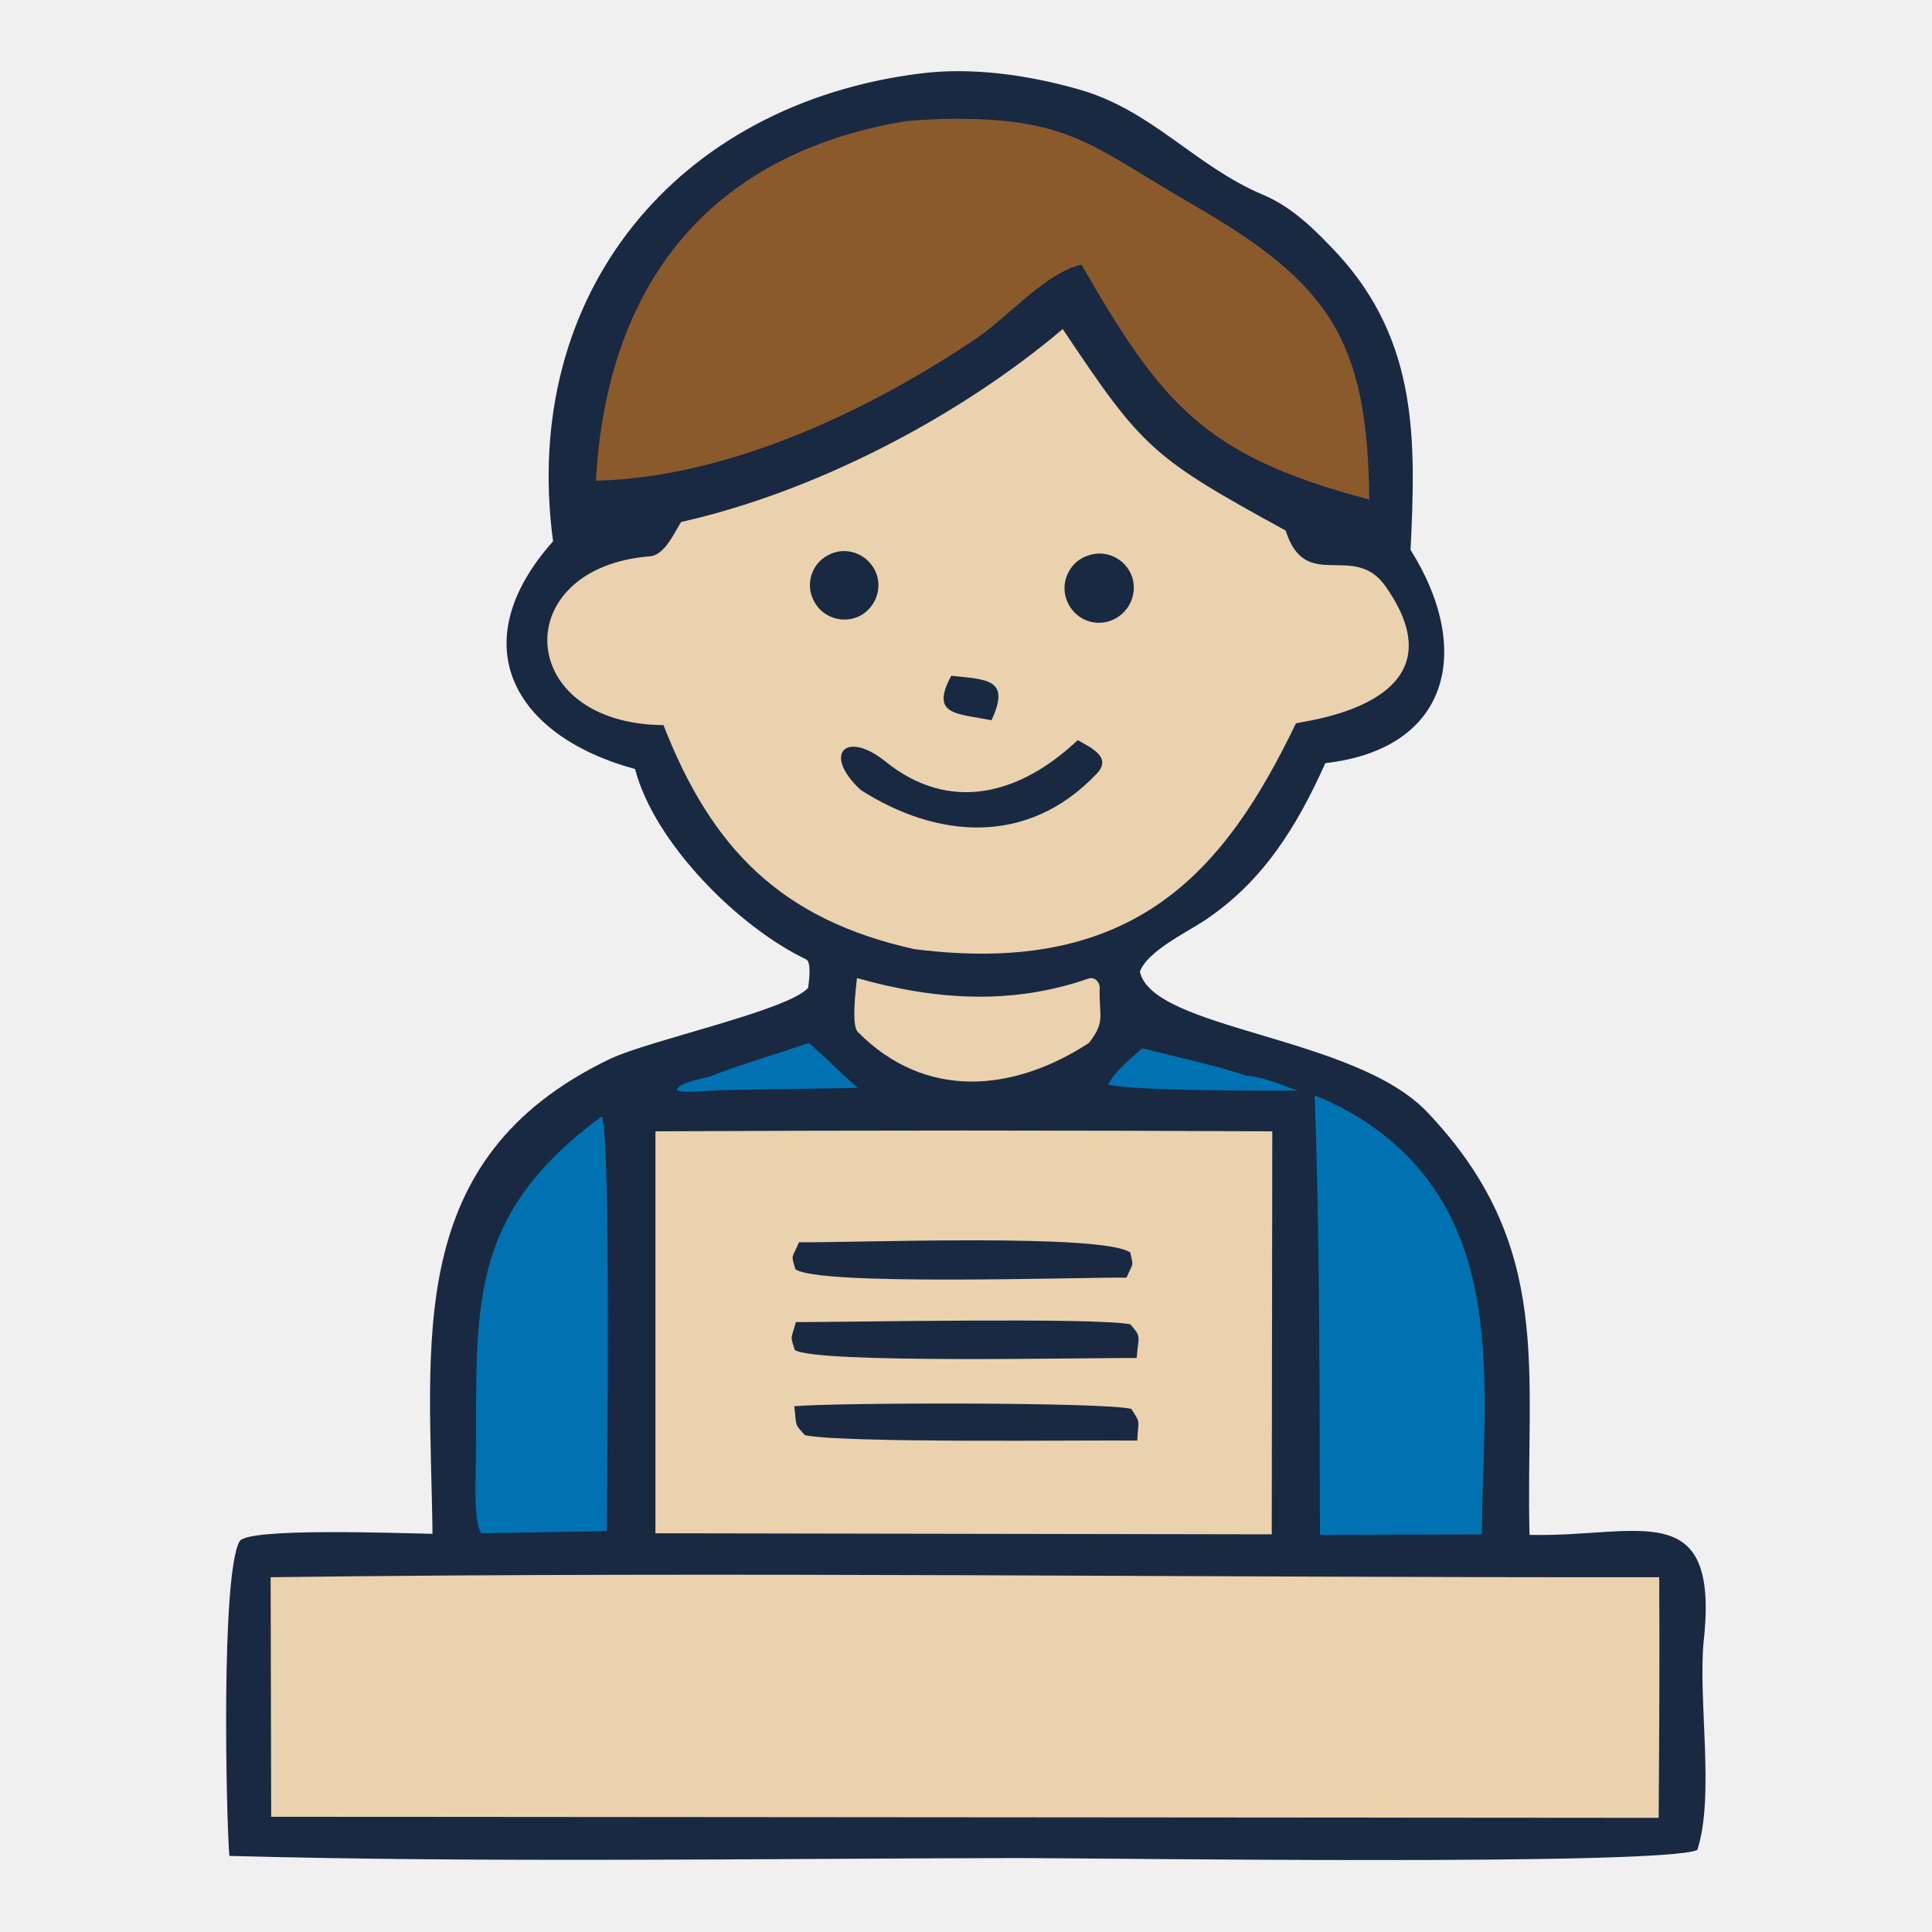
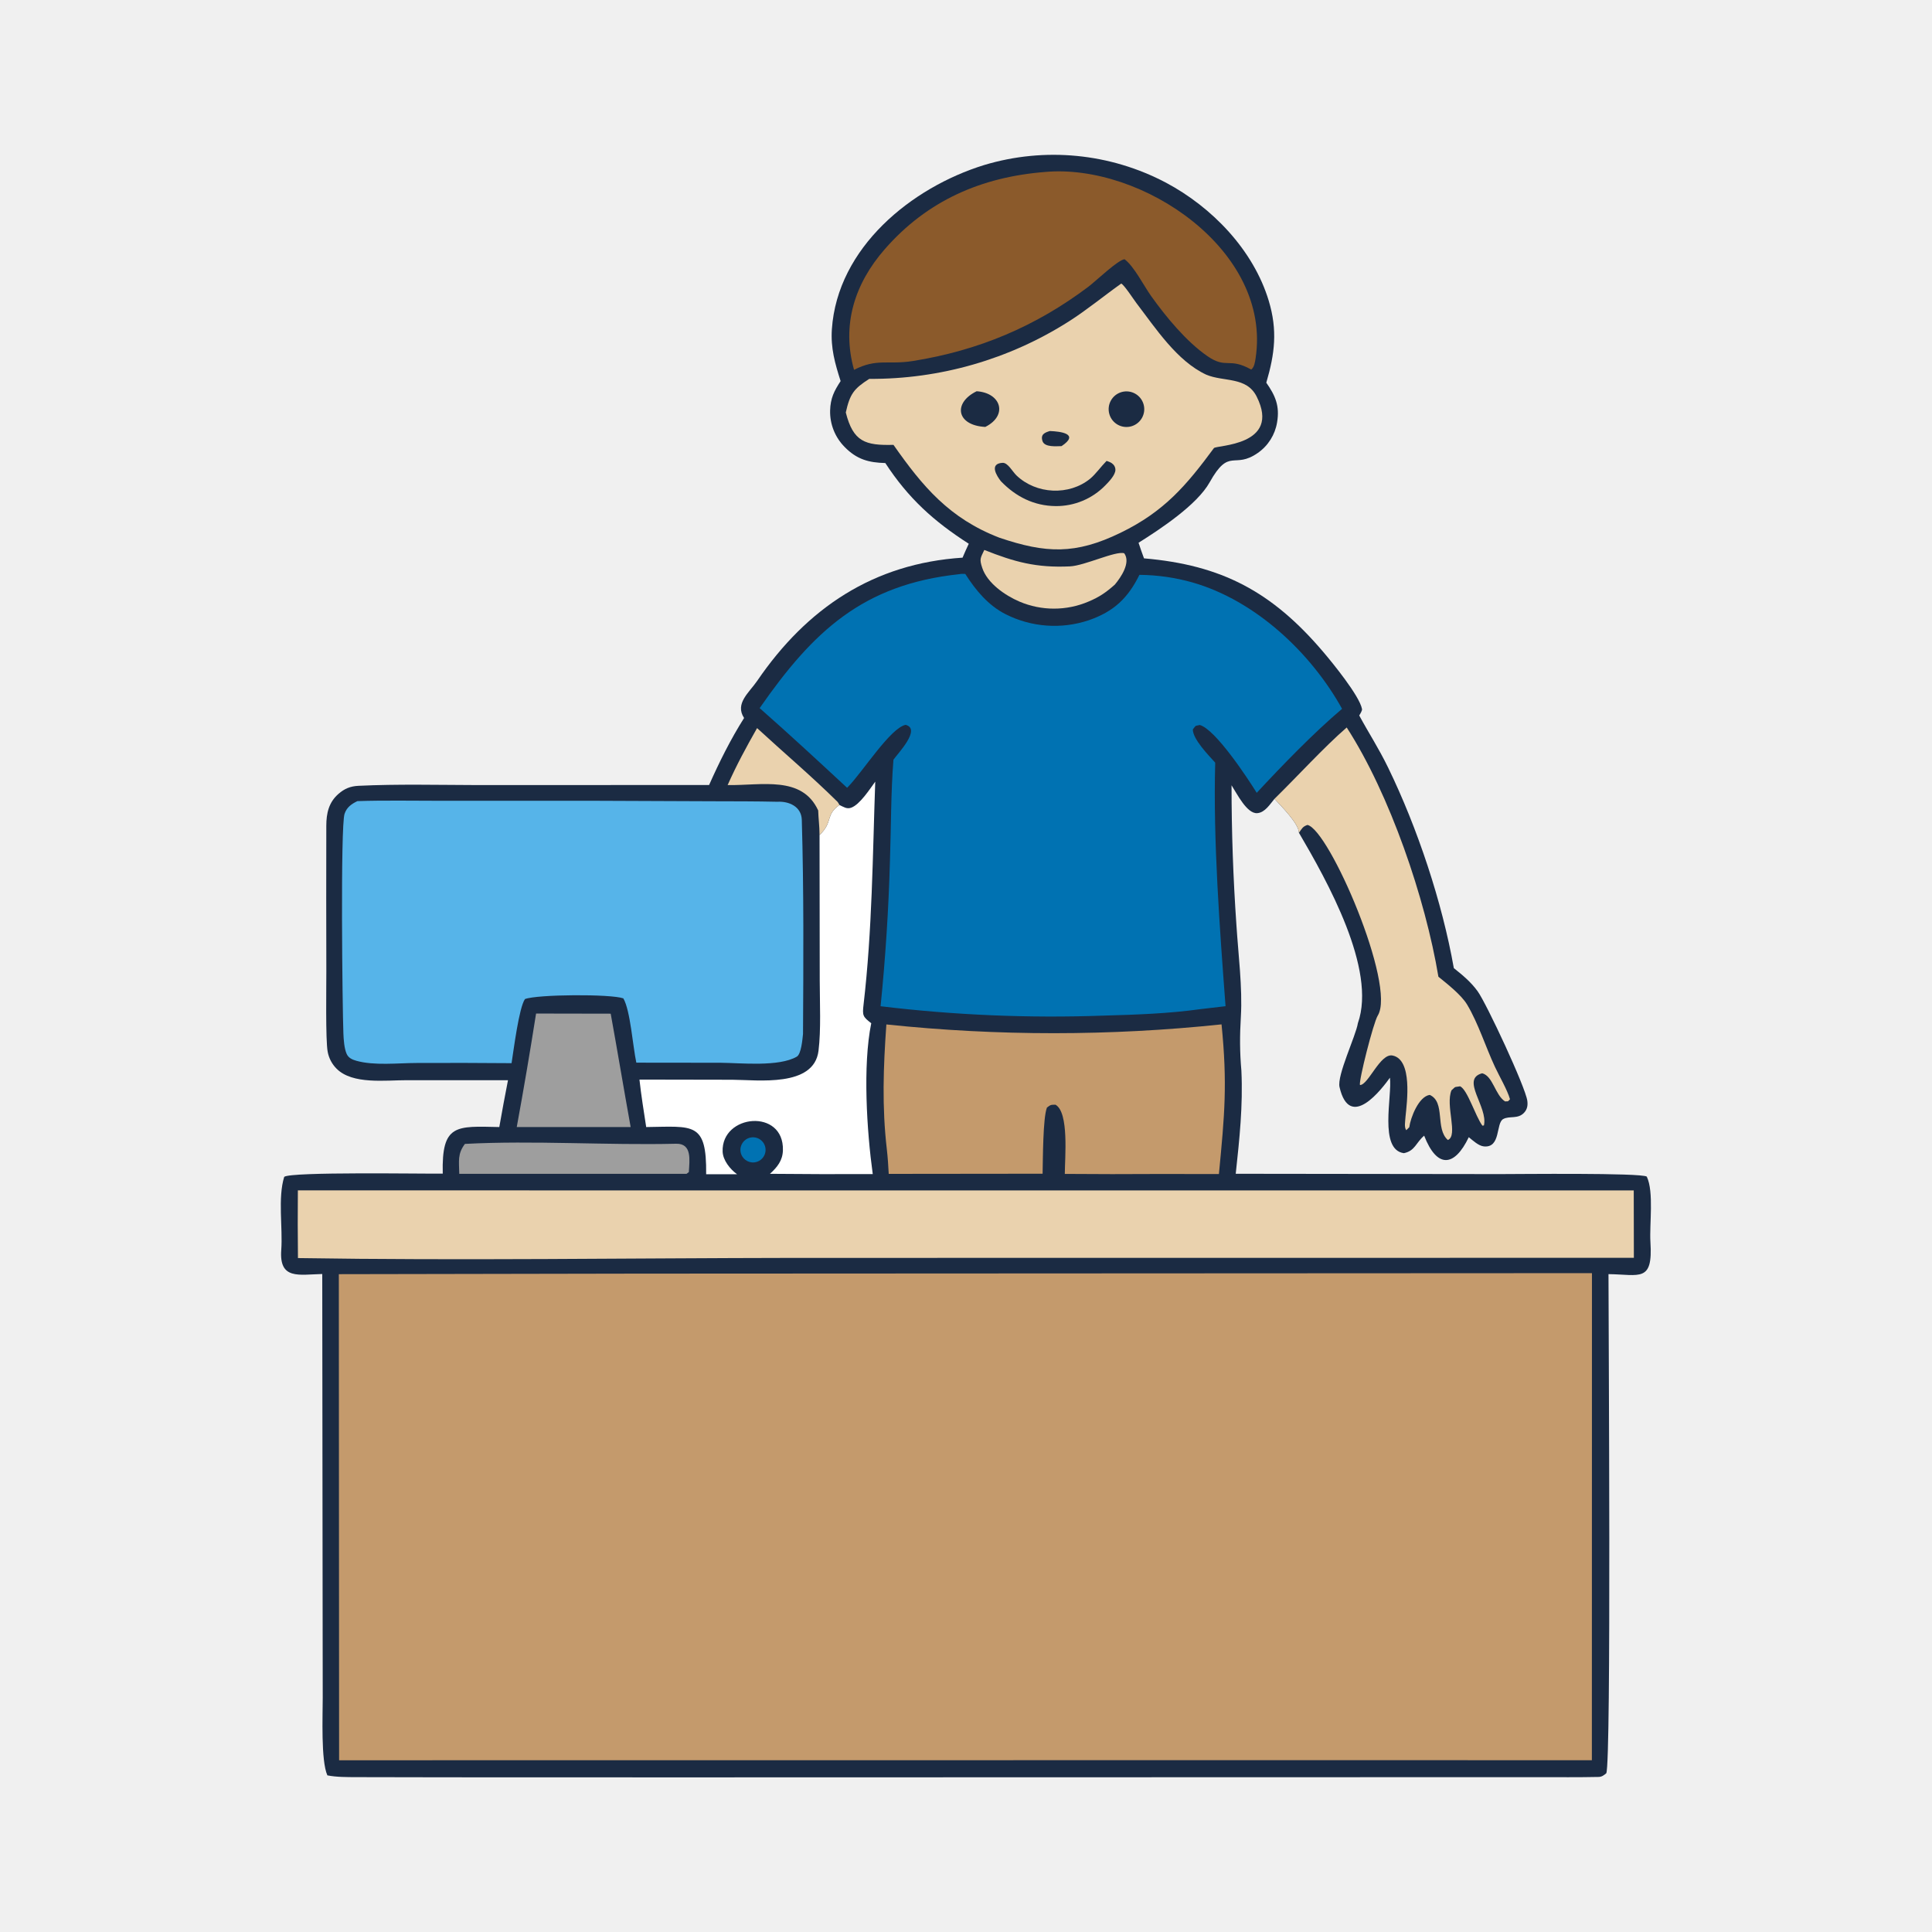
- <svg xmlns="http://www.w3.org/2000/svg" viewBox="1636.5 385.6 360.5 360.5">
-   <path fill="#192941" d="M 1808.3 399.3 C 1817.9 398.1 1828.3 399.6 1837.5 402.2 C 1851.4 406.0 1859.4 416.6 1872.3 422.0 C 1877.9 424.4 1882.2 428.8 1886.3 433.2 C 1901.1 449.5 1900.7 467.8 1899.7 488.2 C 1911.3 506.6 1907.3 525.3 1883.8 528.0 C 1878.5 539.8 1872.2 550.1 1861.2 557.4 C 1857.7 559.7 1850.6 563.1 1849.2 566.9 C 1851.6 577.8 1889.2 578.8 1902.8 593.1 C 1926.7 618.2 1921.1 641.4 1921.9 672.0 C 1942.1 672.5 1957.4 664.4 1954.4 691.8 C 1953.3 702.4 1956.5 720.9 1953.2 730.8 C 1946.4 733.8 1841.8 732.3 1826.5 732.3 C 1778.5 732.4 1726.9 733.2 1679.3 731.9 C 1678.7 724.7 1677.7 679.5 1681.2 673.2 C 1682.6 670.6 1711.0 671.7 1717.2 671.8 C 1716.8 636.0 1711.5 601.8 1750.3 583.2 C 1757.6 579.7 1783.8 574.1 1787.3 569.9 C 1787.4 569.0 1788.0 565.1 1786.9 564.6 C 1774.3 558.6 1758.6 542.9 1755.0 529.1 C 1732.2 522.9 1722.7 505.7 1739.7 486.6 C 1733.5 440.5 1762.7 405.0 1808.3 399.3 z" />
-   <path fill="#EAD2AE" d="M 1687.0 679.9 C 1772.2 678.8 1860.7 680.0 1946.1 679.9 C 1946.2 694.9 1946.1 709.8 1946.0 724.8 L 1687.1 724.6 L 1687.0 679.9 z" />
-   <path fill="#EAD2AE" d="M 1834.8 447.0 C 1849.7 469.3 1851.4 470.9 1876.4 484.6 C 1880.1 496.4 1889.2 486.5 1895.1 495.1 C 1910.7 517.4 1878.5 520.2 1878.3 520.6 C 1865.2 547.8 1848.5 568.0 1807.1 562.7 C 1782.3 557.2 1769.3 544.0 1760.3 520.9 C 1732.5 520.7 1731.2 491.5 1757.8 489.4 C 1760.2 489.2 1761.9 485.9 1763.0 484.0 L 1763.6 483.0 C 1788.5 477.4 1815.3 463.5 1834.8 447.0 z" />
-   <path fill="#192941" d="M 1837.6 523.7 C 1839.8 525.0 1844.1 526.8 1841.2 529.9 C 1828.1 543.8 1811 541.9 1797.1 533.0 C 1789.9 526.3 1794.3 521.8 1801.6 527.6 C 1813.8 537.5 1826.9 533.8 1837.6 523.7 z" />
-   <path fill="#192941" d="M 1839.7 489.2 C 1843.1 488.1 1846.7 490.0 1847.8 493.4 C 1848.8 496.8 1846.9 500.4 1843.5 501.5 C 1840.1 502.6 1836.5 500.7 1835.4 497.2 C 1834.4 493.8 1836.3 490.2 1839.7 489.2 z" />
-   <path fill="#192941" d="M 1791.0 489.2 C 1794.1 487.5 1798.0 488.7 1799.7 491.9 C 1801.3 495.0 1800.1 498.8 1797.0 500.5 C 1793.9 502.1 1790.0 500.9 1788.4 497.8 C 1786.7 494.7 1787.9 490.8 1791.0 489.2 z" />
-   <path fill="#192941" d="M 1814.0 511.7 C 1820.8 512.4 1825.1 512.3 1821.5 520.0 C 1815.0 518.7 1810.0 519.1 1814.0 511.7 z" />
-   <path fill="#EAD2AE" d="M 1758.8 596.7 C 1797.2 596.5 1835.6 596.5 1873.9 596.7 L 1873.8 671.9 L 1758.8 671.7 L 1758.8 596.7 z" />
-   <path fill="#192941" d="M 1785.0 632.3 C 1795.2 632.3 1840.5 631.4 1847.4 632.7 C 1849.6 635.2 1848.9 634.8 1848.6 639.0 C 1840 638.9 1788.8 640.1 1784.8 637.5 C 1783.9 634.6 1784.1 635.7 1785.0 632.3 z" />
-   <path fill="#192941" d="M 1785.6 617.4 C 1796.3 617.5 1842.1 615.7 1847.4 619.3 C 1848.0 622.1 1848.0 621.0 1846.7 624.0 C 1838.0 623.9 1788.8 625.6 1784.9 622.4 C 1784.1 619.6 1784.2 620.6 1785.6 617.4 z" />
-   <path fill="#192941" d="M 1784.7 648.0 C 1791.8 647.3 1842.8 647.2 1847.6 648.5 C 1849.4 651.3 1848.9 650.4 1848.7 654.4 C 1837.9 654.3 1794.1 654.9 1786.7 653.4 C 1784.6 651.1 1785.2 651.8 1784.7 648.0 z" />
-   <path fill="#8B5A2C" d="M 1805.5 408.2 C 1807.7 408.0 1809.9 407.9 1812.1 407.8 C 1836.2 407.3 1840.0 412.8 1859.1 423.8 C 1884.4 438.4 1891.7 448.8 1892.0 478.8 L 1891.2 478.6 C 1861.0 470.5 1853.2 460.8 1838.3 435.0 C 1831.9 436.3 1824.7 444.6 1818.9 448.6 C 1798.6 462.3 1772.4 474.7 1747.7 475.3 C 1749.7 439.0 1768.5 414.4 1805.5 408.2 z" />
-   <path fill="#0072B1" d="M 1881.8 590.0 C 1888.2 592.5 1894.1 596.3 1899 601.2 C 1917.3 619.8 1913.2 647.1 1913.0 671.9 L 1882.8 672.0 C 1882.7 645.1 1882.8 616.9 1881.8 590.0 z" />
-   <path fill="#0072B1" d="M 1748.8 593.9 C 1750.5 597.2 1749.8 662.3 1749.7 671.3 L 1726.3 671.7 C 1724.8 669.5 1725.3 661.3 1725.3 658.3 C 1725.5 629.6 1723.4 612.6 1748.8 593.9 z" />
-   <path fill="#EAD2AE" d="M 1796.4 568.1 C 1810.9 572.2 1825.2 573.2 1839.6 568.2 C 1840.7 567.8 1841.7 568.8 1841.7 569.9 C 1841.5 575.1 1842.9 576.1 1839.7 580.2 C 1825.6 589.4 1809.2 590.9 1796.6 578.2 C 1795.3 577.0 1796.2 570.2 1796.4 568.1 z" />
-   <path fill="#0072B1" d="M 1787.4 580.2 L 1788.1 580.8 C 1791 583.3 1793.3 585.8 1796.6 588.6 L 1771.5 589.0 C 1770.0 589.0 1763.6 589.7 1762.8 589.0 C 1762.9 587.7 1767.7 586.8 1768.9 586.5 C 1774.7 584.2 1781.4 582.3 1787.4 580.2 z" />
-   <path fill="#0072B1" d="M 1849.6 581.2 C 1855.5 582.7 1863.4 584.4 1869 586.3 C 1872.9 586.7 1875.0 587.9 1878.7 589.1 C 1871.2 589.1 1849.2 589.2 1843.3 588.0 C 1844.4 585.5 1847.4 583.3 1849.6 581.2 z" />
+ <svg xmlns="http://www.w3.org/2000/svg" viewBox="335.21 352.71 1378.57 1378.57">
+   <path fill="#1B2B43" d="M935.027 624.637c-4.039-12.649-7.149-23.609-6.234-37.017 3.978-58.27 56.756-101.122 108.687-117.158a171.8 171.8 0 0 1 129.71 12.597c32.83 17.458 62.36 47.994 73.31 84.209 6.39 21.135 4.35 37.814-1.73 58.509 6.4 9.135 9.74 16.611 7.68 28.41a33.07 33.07 0 0 1-13.66 21.667c-17.24 12.092-20.24-4.411-34.45 21.02-8.98 16.069-35.07 33.289-50.72 43.118 1.22 3.545 2.53 7.69 3.89 11.13 55.38 4.734 91.3 23.706 127.92 66.793 6.15 7.239 25.9 31.274 27.64 40.739.21 1.115-1.34 3.524-1.99 4.583 7.06 13.032 13.81 23.192 20.66 37.281 20.88 42.927 38.54 95.957 46.84 142.992 6.29 5.02 12.25 9.93 16.99 16.51 6.36 8.83 34.2 68.46 35.46 78.21.41 3.15-.02 5.96-2.24 8.38-4.51 4.91-10.4 2.1-14.97 4.59-5.39 2.93-1.5 20.77-13.83 19.52-3.78-.38-7.86-4.27-10.74-6.57-10.3 21.52-22.74 22.34-31.84-1.09-5.93 5.03-6.48 10.86-14.48 12.49-18-2.46-8.21-40.91-9.95-53.84-5.55 7.66-28.58 38.44-35.95 6.7-1.96-8.41 11.62-36.4 13.1-45.64 13.57-38.34-21.98-101.562-42.06-135.825-.08-6.521-12.64-18.986-17.45-24.24-3.3 3.965-6.78 9.739-12.22 10.225-7.43.664-14.59-13.963-18.43-19.891.01 33.207 1.17 66.404 3.47 99.531 1.31 20.86 4.42 44.96 3.18 65.65-.81 13.38-.81 25.08.38 38.51 1.18 24.95-1.37 48.76-4.04 73.52l188.4.23c13.2 0 100.67-1 104.9 1.79 5.21 10.93 1.81 34.16 2.61 46.81 1.82 28.86-7.53 23.07-29.93 22.78-.01 35.28 2.08 348.39-1.57 356.14-1.7 1.43-3.14 2.59-5.5 2.64-14.14.3-28.92.16-43.01.16l-90.56.02-523.04.13-163.967-.05c-21.883-.02-43.769-.03-65.652-.12-6.543-.02-14.49.03-20.838-1.27-4.688-10.44-3.287-42.88-3.312-55.35l-.091-76.06-.247-226.33c-16.671.38-30.836 4.3-29.254-17.16 1.161-15.72-2.566-37.11 2.107-52.17 4.936-3.75 99.181-2.09 113.129-2.29-.879-35.52 9.465-33.91 40.343-33.24 1.958-11.15 4.026-22.29 6.205-33.4l-72.067-.03c-15.506-.02-38.846 3.19-50.225-8.19a23.04 23.04 0 0 1-6.357-12.05c-1.588-8.17-.935-47.12-.968-57.25-.113-34.41-.092-69.594-.021-104.09.032-8.843 1.704-16.613 8.653-22.693 4.339-3.796 8.542-5.505 14.311-5.782 27.78-1.334 56.989-.597 84.744-.528l165.425-.048c7.341-16.477 15.314-32.54 24.967-47.815-6.769-10.359 3.61-18.088 9.369-26.521 35.518-52.008 83.045-83.743 146.526-87.888 1.41-3.225 2.88-6.79 4.43-9.925-25.18-16.16-43.171-32.513-59.552-57.589-11.766-.287-20.282-2.533-29.001-11.44a35.73 35.73 0 0 1-10.383-26.003c.25-8.847 2.869-13.966 7.493-21.031" />
+   <path fill="#EAD2AE" d="M1244.62 922.705c16.05-15.687 35.33-36.881 51.53-50.905 30.83 47.747 56.12 122.008 65.43 177.85 6.46 5.25 16.32 12.94 20.48 19.88 7.92 13.22 13.22 30.21 19.86 44.43 3.21 6.86 8.89 16.53 10.74 23.1-1.91 1.99-.79 1.39-3.56 1.54-7.03-4.49-8.61-18.13-16.28-20.06-15.71 4.13 4.33 23.99 1.24 37.21l-1.09.18c-5.14-7.06-10.56-25.53-15.89-28.1-4.67.83-2.73-.16-6.15 2.85-4.56 10.69 4.97 32.25-2.6 35.48-9.25-8.1-1.49-27.02-12.93-32.19-7.96 1.14-13.74 16.4-14.61 23.06l-2.14 2.13c-1.65-2.16-.72-6.33-.53-9.73 1.02-10.35 5.14-40.65-9.26-43.56-8.86-1.78-17.26 21.08-23.25 21.06-1.06-2.56 9.56-44.51 12.7-49.57 13.31-21.44-34.61-132.618-50.16-136.017-3.43 1.146-3.98 2.616-6.08 5.602-.08-6.521-12.64-18.986-17.45-24.24" />
+   <path fill="#C49A6C" d="m790.867 1261.5 680.273-.34-.06 347.55-213.58-.03-680.328.06-.191-346.85z" />
+   <path fill="#0072B2" d="M1019.6 762.419c1.78-.359 2.54-.211 4.38-.192 7.36 11.588 16.46 22.558 28.86 28.781a77.03 77.03 0 0 0 59.16 4.302c17.86-6.143 28.01-15.743 36.24-32.419 12.91.107 25.75 1.96 38.16 5.508 44.67 12.888 84.23 50.028 106.44 90.088-20.29 17.159-42.94 40.605-60.9 59.938-6.6-10.674-29.58-45.485-40.67-48.4-3.9.95-2.29-.025-4.92 3.139-.06 6.948 11.24 18.49 15.97 23.737-1.55 55.017 3.27 119.109 7.37 173.779l-17.45 2.04c-23.36 3.28-46.54 4.02-70.05 4.69-52.98 1.89-106.02-.35-158.643-6.7 3.498-34.64 5.732-69.38 6.698-104.18.802-23.071.622-48.847 2.485-71.734 2.866-4.227 20.1-21.913 8.676-24.879-10.834 2.227-30.291 33.049-40.796 43.931l-.961.985c-21.047-19.545-40.768-37.802-62.395-56.848 38.157-54.83 73.643-88.22 142.346-95.566" />
+   <path fill="#56B4E9" d="M590.218 924.346c18.914-.661 41.072-.205 60.223-.237l111.935.006 81.718.329c15.284.047 30.51.01 45.792.361 8.217-.476 17.167 3.364 17.445 12.897 1.48 50.809 1.149 101.968.864 152.818-.385 3.64-1.24 14.3-4.437 16.16-12.748 7.42-39.964 4.49-54.258 4.36l-60.247-.07c-2.499-11.62-4.244-37.3-9.262-45.88-8.874-3.2-61.407-2.9-70.197.5-4.28 6.16-8.043 36.23-9.558 45.74-22.643-.2-45.288-.24-67.931-.13-13.137.04-30.106 2.01-42.799-1.57-2.876-.81-5.615-1.99-6.908-4.85-1.809-4-2.184-10.34-2.364-14.75-.695-17.01-2.189-147.694.841-156.643 1.587-4.687 4.874-6.963 9.143-9.041" />
+   <path fill="#EAD2AE" d="m547.752 1202.11 953.208.01.09 48.1-599.91.06c-116.167.15-237.579 1.97-353.326.12-.183-16.1-.204-32.19-.062-48.29m587.528-647.075c2.28 1.208 8.78 11.26 10.83 13.971 13.66 17.836 28.87 41.319 49.79 51.044 12.53 5.3 28.76 1.206 36 15.637 17.73 35.33-28.88 34.56-30.51 36.773-19.51 26.421-35.3 45.195-66.62 60.411-32.23 15.661-53.31 14.732-86.53 3.485-35.6-13.753-54.62-36.424-75.495-66.223-20.181.528-28.734-2.183-34.022-23.094 2.943-13.215 5.732-16.974 16.751-23.985a262.46 262.46 0 0 0 142.476-41.036c12.77-8.131 24.86-18.124 37.33-26.983" />
+   <path fill="#1B2B43" d="M1124.8 681.588c1.8.607 3.32 1.064 4.71 2.475a5.44 5.44 0 0 1 1.6 3.922c-.05 3.735-4.68 8.474-7.14 10.992a48.84 48.84 0 0 1-35.47 14.854c-15.53-.156-28.46-6.72-39.09-17.73-2.87-3.639-8.66-12.579 1.15-13.14 3.8-.217 7.02 6.192 9.97 9.009 14.03 13.432 37.53 14.639 52.64 2.258 3.83-3.202 7.78-8.756 11.63-12.64m-92.71-49.704c17.47 1.132 22.54 17.262 6.16 25.462-20.73-1.109-23.11-17.213-6.16-25.462m103.47.57c6.74-1.891 13.74 2.031 15.65 8.77s-2 13.749-8.73 15.674c-6.76 1.931-13.8-1.991-15.71-8.753-1.92-6.761 2.02-13.793 8.79-15.691m-51.24 27.813c7.7.295 21.5 1.989 8.36 10.775-3.67.04-12.12.976-13.6-3.59-1.59-4.883 1.74-6.101 5.24-7.185" />
+   <path fill="#8B5A2B" d="M1080.77 475.423c69.34-6.343 162.12 56.07 150.36 132.948-.41 2.685-.9 6.404-3.14 8.027-16.09-9.015-17.5-.088-31.31-9.618-14.96-10.327-29.59-28.088-40.08-42.82-5.32-7.463-12.17-21.201-18.96-26.265-4.7.433-19.97 15.116-25.68 19.507-37.71 28.463-78.51 45.618-125.388 53.109-17.832 2.849-25.562-2.125-41.958 6.295-9.028-32.059.424-61.472 21.896-86.069 30.258-34.662 68.88-51.512 114.26-55.114" />
+   <path fill="#C49A6C" d="M967.674 1083.7a1144 1144 0 0 0 239.166-.05c4.24 42.57 2.22 64.11-1.88 106.8l-42.46-.05c-22.5.15-45 .14-67.5-.05.04-11.59 3.11-43.98-6.66-49.38-3.48.06-3.25-.03-6.07 1.99-2.94 7.3-2.87 37.52-3.12 47.25l-109.793.12c-.288-5.64-.699-11.92-1.347-17.51-3.527-30.39-2.499-58.69-.336-89.12" />
+   <path fill="#FFFFFF" d="M934.2 927.128c2.934 1.334 5.173 3.018 8.254 1.955 6.263-2.161 13.38-13.322 17.278-18.63-1.878 53.364-2.146 105.947-8.343 159.157-.896 7.7-.554 8.54 5.496 13.22-6.15 30.18-3.171 76.91 1.068 107.64-24.443.11-48.886.05-73.328-.19 5.213-4.79 9.046-9.45 9.234-16.85.763-30.01-43.956-25.81-43.023.99.216 6.19 5.381 12.63 10.288 16.15l-22.041.03c.414-37.6-9.059-34.09-42.785-33.69-1.722-11.26-3.571-22.56-4.804-33.87l66.262.12c18.03.08 58.254 5.62 61.501-20.67 1.844-14.93.9-34.38.873-49.84l-.135-104.147c9.72-8.995 4.049-14.459 14.205-21.375" />
+   <path fill="#9E9E9E" d="m717.721 1075.92 53.252.1c4.879 26.86 9.378 53.99 14.242 80.9H771.5l-67.561-.01c4.977-27.13 9.49-53.76 13.782-80.99m-50.772 93.02c48.86-2.6 101.487 1.07 150.656-.12 11.61-.28 9.567 11.85 9.123 20.23l-1.66 1.25-162.152.01c-.158-9.19-1.35-14.15 4.033-21.37" />
+   <path fill="#EAD2AE" d="M1037.55 745.124c21.73 8.631 37.16 12.829 61.06 11.725 10.6-.49 32.58-11.21 38.78-9.36 4.86 6.621-2.33 17.129-6.72 22.387-6.17 5.479-11.02 8.849-18.7 12.061a62.82 62.82 0 0 1-49.32.043c-10.38-4.45-22.97-13.168-26.58-24.113-2.07-6.263-1.33-6.796 1.48-12.743M875.418 872.237c19.414 17.903 38.316 33.785 57.48 52.691.556.715.868 1.393 1.302 2.2-10.156 6.916-4.485 12.38-14.205 21.375-.062-6.854-.788-11.596-.971-17.507-11.553-25.082-40.301-17.732-64.612-18.09 6.372-14.372 13.279-27.029 21.006-40.669" />
+   <path fill="#0072B2" d="M870.647 1164.42a8.98 8.98 0 0 1 8.732 2.99 8.982 8.982 0 0 1-5.868 14.71 8.98 8.98 0 0 1-9.857-7.49 8.966 8.966 0 0 1 6.993-10.21" />
</svg>
